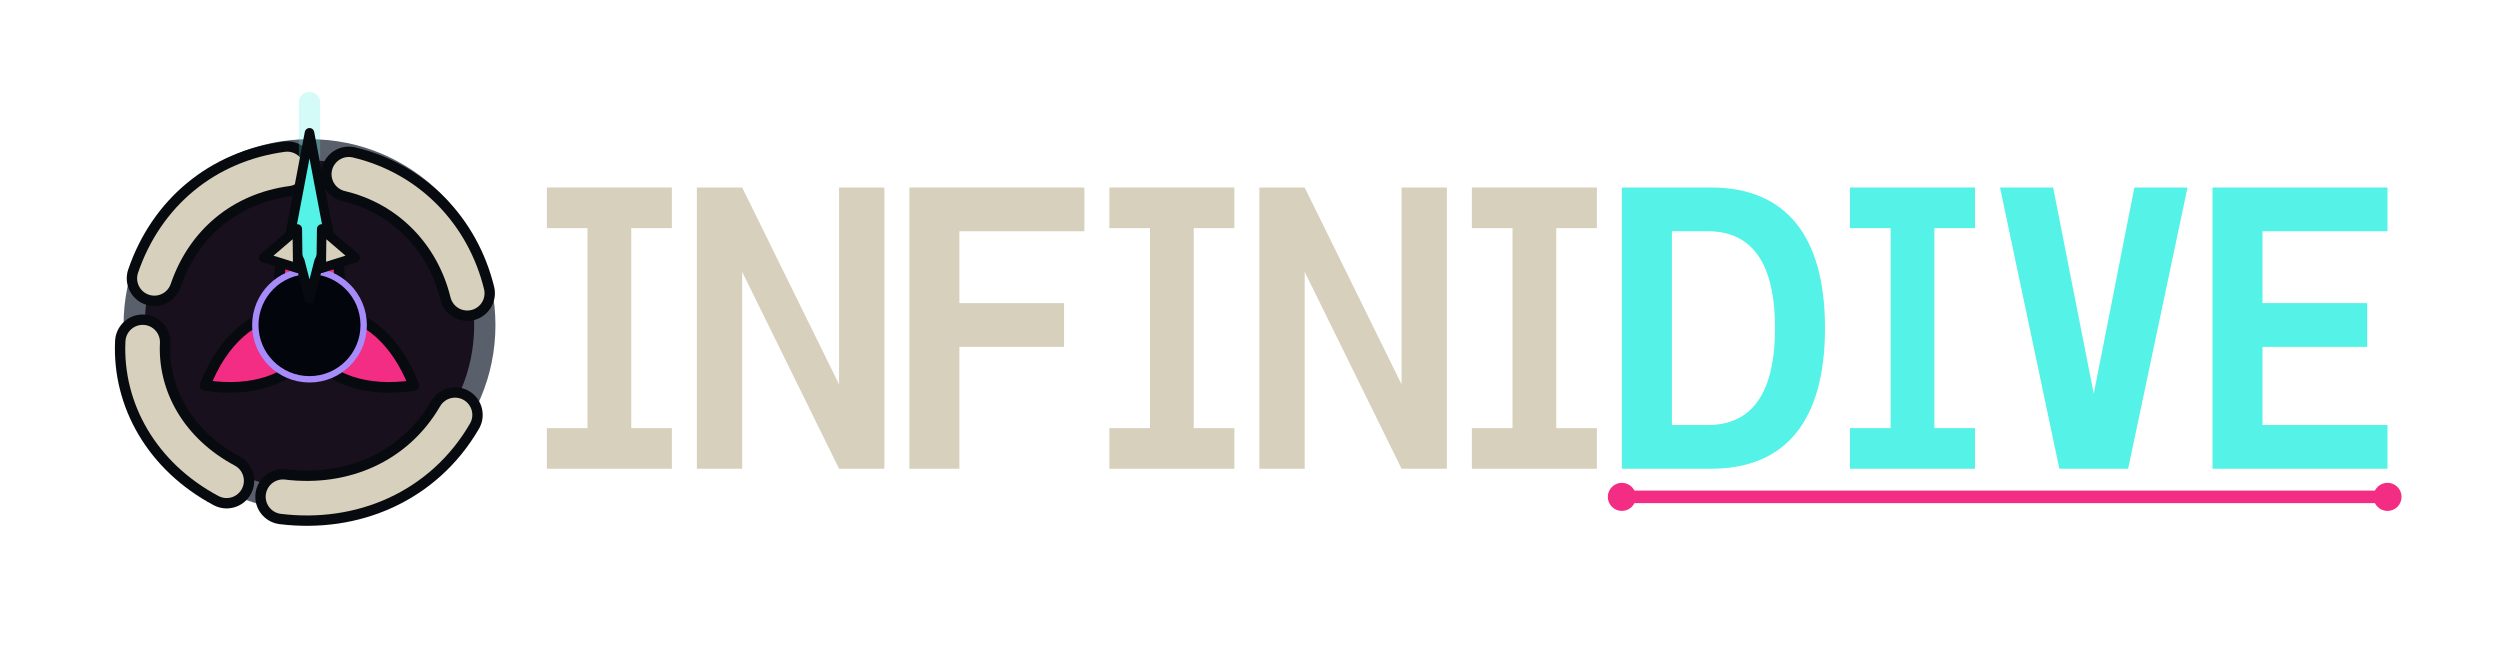
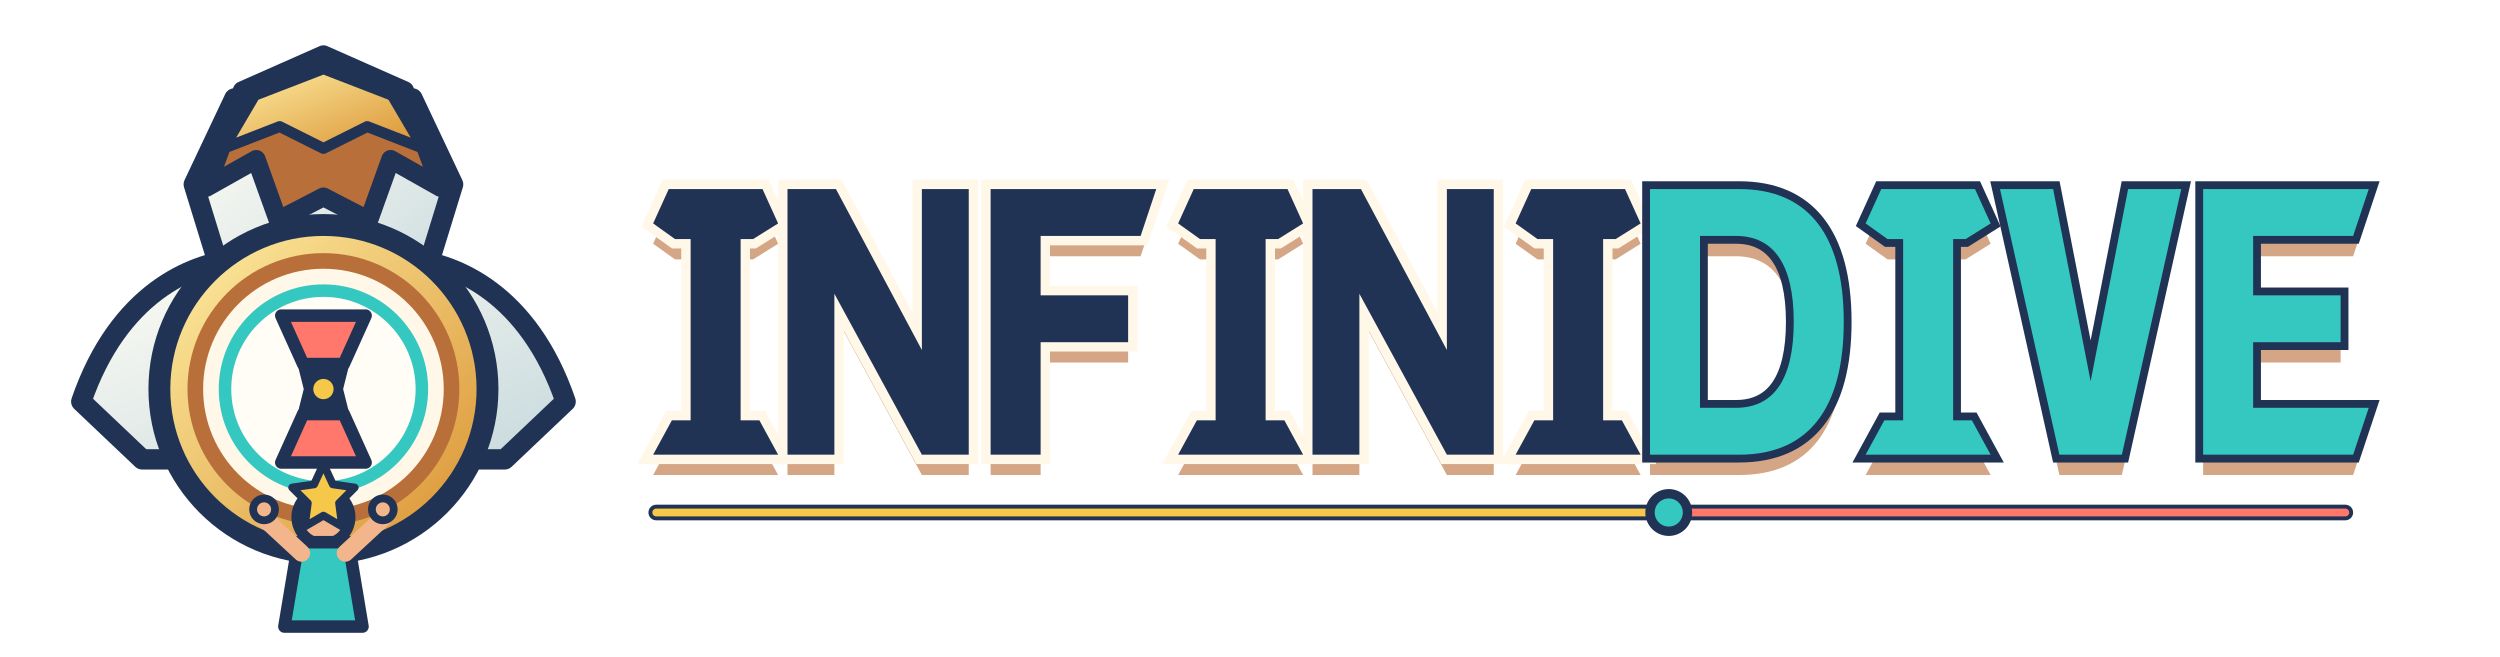
<svg xmlns="http://www.w3.org/2000/svg" xmlns:xlink="http://www.w3.org/1999/xlink" width="1600" height="420" viewBox="0 0 1600 420" role="img" aria-labelledby="title desc">
  <defs>
-     <path id="glyph-i" d="M0 0 H80 V26 H54 V154 H80 V180 H0 V154 H26 V26 H0 Z" />
-     <path id="glyph-n" d="M0 180 V0 H29 L91 126 V0 H120 V180 H91 L29 54 V180 Z" />
-     <path id="glyph-f" d="M0 180 V0 H112 V28 H32 V74 H99 V102 H32 V180 Z" />
-     <path id="glyph-d" fill-rule="evenodd" d="M0 0 H57 C105 0 130 31 130 90 C130 149 105 180 57 180 H0 Z M32 28 V152 H55 C83 152 98 132 98 90 C98 48 83 28 55 28 Z" />
-     <path id="glyph-v" d="M0 0 H34 L60 132 L86 0 H120 L82 180 H38 Z" />
-     <path id="glyph-e" d="M0 0 H112 V28 H32 V74 H99 V102 H32 V152 H112 V180 H0 Z" />
+     <linearGradient id="marble" x1="0" y1="0" x2="1" y2="1">
+       <stop offset="0" stop-color="#FFFDF5" />
+       <stop offset="1" stop-color="#C7D9DD" />
+     </linearGradient>
+     <linearGradient id="gold" x1="0" y1="0" x2="1" y2="1">
+       <stop offset="0" stop-color="#FFF0A6" />
+       <stop offset="1" stop-color="#D9902F" />
+     </linearGradient>
+     <path id="glyph-i" d="M10 0 H70 L80 22 L64 32 H56 V148 H68 L80 170 H0 L12 148 H24 V32 H14 L0 22 Z" />
+     <path id="glyph-n" d="M0 170 V0 H31 L86 103 V0 H116 V170 H86 L30 67 V170 Z" />
+     <path id="glyph-f" d="M0 170 V0 H106 L96 30 H32 V68 H88 V98 H32 V170 Z" />
+     <path id="glyph-d" fill-rule="evenodd" d="M0 0 H57 C101 0 124 29 124 85 C124 141 101 170 57 170 H0 Z M32 30 V140 H55 C79 140 92 122 92 85 C92 48 79 30 55 30 Z" />
+     <path id="glyph-v" d="M0 0 H34 L58 123 L82 0 H116 L78 170 H38 Z" />
+     <path id="glyph-e" d="M0 0 H106 L96 30 H32 V68 H88 V98 H32 V140 H106 L96 170 H0 Z" />
  </defs>
-   <g transform="translate(24 34) scale(0.34)">
-     <circle cx="512" cy="512" r="330" fill="#19101D" stroke="#59606B" stroke-width="40" />
-     <g fill="none" stroke-linecap="round" stroke-linejoin="round">
-       <g stroke="#070A0F" stroke-width="104">
-         <path d="M220 424 C259 310 351 234 470 218" />
-         <path d="M586 228 C700 255 782 342 809 452" />
-         <path d="M786 681 C718 798 592 851 462 835" />
-         <path d="M356 805 C249 748 193 647 198 544" />
-       </g>
-       <g stroke="#D7D0BD" stroke-width="65">
-         <path d="M220 424 C259 310 351 234 470 218" />
-         <path d="M586 228 C700 255 782 342 809 452" />
-         <path d="M786 681 C718 798 592 851 462 835" />
-         <path d="M356 805 C249 748 193 647 198 544" />
-       </g>
+   <g transform="translate(18 13)">
+     <path d="M34 244 C58 174 105 156 132 153 L246 153 C273 156 320 174 344 244 L305 281 L73 281 Z" fill="url(#marble)" stroke="#203354" stroke-width="13" stroke-linejoin="round" />
+     <path d="M132 50 L246 50 L272 105 L252 170 L189 199 L126 170 L106 105 Z" fill="url(#marble)" stroke="#203354" stroke-width="13" stroke-linejoin="round" />
+     <path d="M114 107 L137 45 L189 22 L241 45 L264 107 L232 89 L218 128 L189 113 L160 128 L146 89 Z" fill="#B96F3A" stroke="#203354" stroke-width="12" stroke-linejoin="round" />
+     <path d="M125 82 L145 48 L189 31 L233 48 L253 82 L217 68 L189 82 L161 68 Z" fill="url(#gold)" stroke="#203354" stroke-width="7" stroke-linejoin="round" />
+     <path d="M147 143 L174 137 M204 137 L231 143" fill="none" stroke="#203354" stroke-width="10" stroke-linecap="round" />
+     <circle cx="189" cy="236" r="105" fill="url(#gold)" stroke="#203354" stroke-width="14" />
+     <circle cx="189" cy="236" r="82" fill="#FFF7E8" stroke="#B96F3A" stroke-width="10" />
+     <circle cx="189" cy="236" r="63" fill="#FFFDF5" stroke="#35C8C0" stroke-width="8" />
+     <path d="M162 189 H216 L202 220 H176 Z M176 252 H202 L216 283 H162 Z" fill="#FF786B" stroke="#203354" stroke-width="8" stroke-linejoin="round" />
+     <path d="M176 220 L189 228 L202 220 L198 236 L202 252 L189 244 L176 252 L180 236 Z" fill="#35C8C0" stroke="#203354" stroke-width="7" stroke-linejoin="round" />
+     <circle cx="189" cy="236" r="9" fill="#F6C84A" stroke="#203354" stroke-width="5" />
+     <circle cx="189" cy="318" r="17" fill="#F2B58C" stroke="#203354" stroke-width="7" />
+     <path d="M173 315 C175 297 203 296 205 316 C197 310 187 308 173 315 Z" fill="#FF786B" stroke="#203354" stroke-width="6" />
+     <path d="M173 334 H205 L214 388 H164 Z" fill="#35C8C0" stroke="#203354" stroke-width="8" stroke-linejoin="round" />
+     <path d="M175 341 L148 316 M203 341 L230 316" fill="none" stroke="#F2B58C" stroke-width="11" stroke-linecap="round" />
+     <circle cx="151" cy="313" r="7" fill="#F2B58C" stroke="#203354" stroke-width="5" />
+     <circle cx="227" cy="313" r="7" fill="#F2B58C" stroke="#203354" stroke-width="5" />
+     <path d="M189 284 L195 297 L209 299 L199 309 L201 324 L189 317 L177 324 L179 309 L169 299 L183 297 Z" fill="#F6C84A" stroke="#203354" stroke-width="5" stroke-linejoin="round" />
+   </g>
+   <g transform="translate(418 121)">
+     <g fill="#B96F3A" opacity="0.62" transform="translate(0 13)">
+       <use href="#glyph-i" xlink:href="#glyph-i" x="0" />
+       <use href="#glyph-n" xlink:href="#glyph-n" x="86" />
+       <use href="#glyph-f" xlink:href="#glyph-f" x="216" />
+       <use href="#glyph-i" xlink:href="#glyph-i" x="336" />
+       <use href="#glyph-n" xlink:href="#glyph-n" x="422" />
+       <use href="#glyph-i" xlink:href="#glyph-i" x="552" />
+       <use href="#glyph-d" xlink:href="#glyph-d" x="638" />
+       <use href="#glyph-i" xlink:href="#glyph-i" x="776" />
+       <use href="#glyph-v" xlink:href="#glyph-v" x="862" />
+       <use href="#glyph-e" xlink:href="#glyph-e" x="992" />
    </g>
-     <g fill="#F32D83" stroke="#070A0F" stroke-width="20" stroke-linejoin="round">
-       <path d="M512 285 C568 355 584 430 553 492 C541 515 527 533 512 552 C497 533 483 515 471 492 C440 430 456 355 512 285 Z" />
-       <path d="M512 285 C568 355 584 430 553 492 C541 515 527 533 512 552 C497 533 483 515 471 492 C440 430 456 355 512 285 Z" transform="rotate(120 512 512)" />
-       <path d="M512 285 C568 355 584 430 553 492 C541 515 527 533 512 552 C497 533 483 515 471 492 C440 430 456 355 512 285 Z" transform="rotate(240 512 512)" />
+     <g fill="#203354" stroke="#FFF7E8" stroke-width="12" paint-order="stroke fill">
+       <use href="#glyph-i" xlink:href="#glyph-i" x="0" />
+       <use href="#glyph-n" xlink:href="#glyph-n" x="86" />
+       <use href="#glyph-f" xlink:href="#glyph-f" x="216" />
+       <use href="#glyph-i" xlink:href="#glyph-i" x="336" />
+       <use href="#glyph-n" xlink:href="#glyph-n" x="422" />
+       <use href="#glyph-i" xlink:href="#glyph-i" x="552" />
    </g>
-     <circle cx="512" cy="512" r="102" fill="#03050C" stroke="#A78BFA" stroke-width="12" />
-     <path d="M512 93 V335" fill="none" stroke="#54F2E7" stroke-opacity="0.25" stroke-width="40" stroke-linecap="round" />
-     <g stroke="#070A0F" stroke-width="18" stroke-linejoin="round">
-       <path d="M512 150 L550 350 L530 392 L512 462 L494 392 L474 350 Z" fill="#54F2E7" />
-       <path d="M489 331 L426 385 L490 405 Z" fill="#D7D0BD" />
-       <path d="M535 331 L598 385 L534 405 Z" fill="#D7D0BD" />
+     <g fill="#35C8C0" stroke="#203354" stroke-width="10" paint-order="stroke fill">
+       <use href="#glyph-d" xlink:href="#glyph-d" x="638" />
+       <use href="#glyph-i" xlink:href="#glyph-i" x="776" />
+       <use href="#glyph-v" xlink:href="#glyph-v" x="862" />
+       <use href="#glyph-e" xlink:href="#glyph-e" x="992" />
    </g>
-   </g>
-   <g transform="translate(350 120)">
-     <g fill="#D7D0BD">
-       <use href="#glyph-i" xlink:href="#glyph-i" x="0" />
-       <use href="#glyph-n" xlink:href="#glyph-n" x="96" />
-       <use href="#glyph-f" xlink:href="#glyph-f" x="232" />
-       <use href="#glyph-i" xlink:href="#glyph-i" x="360" />
-       <use href="#glyph-n" xlink:href="#glyph-n" x="456" />
-       <use href="#glyph-i" xlink:href="#glyph-i" x="592" />
-     </g>
-     <g fill="#54F2E7">
-       <use href="#glyph-d" xlink:href="#glyph-d" x="688" />
-       <use href="#glyph-i" xlink:href="#glyph-i" x="834" />
-       <use href="#glyph-v" xlink:href="#glyph-v" x="930" />
-       <use href="#glyph-e" xlink:href="#glyph-e" x="1066" />
-     </g>
-     <path d="M688 198 H1178" stroke="#F32D83" stroke-width="8" stroke-linecap="round" />
-     <circle cx="688" cy="198" r="9" fill="#F32D83" />
-     <circle cx="1178" cy="198" r="9" fill="#F32D83" />
+     <path d="M2 207 H1083" fill="none" stroke="#203354" stroke-width="10" stroke-linecap="round" />
+     <path d="M2 207 H650" fill="none" stroke="#F6C84A" stroke-width="5" stroke-linecap="round" />
+     <path d="M650 207 H1083" fill="none" stroke="#FF786B" stroke-width="5" stroke-linecap="round" />
+     <circle cx="650" cy="207" r="12" fill="#35C8C0" stroke="#203354" stroke-width="6" />
  </g>
</svg>
